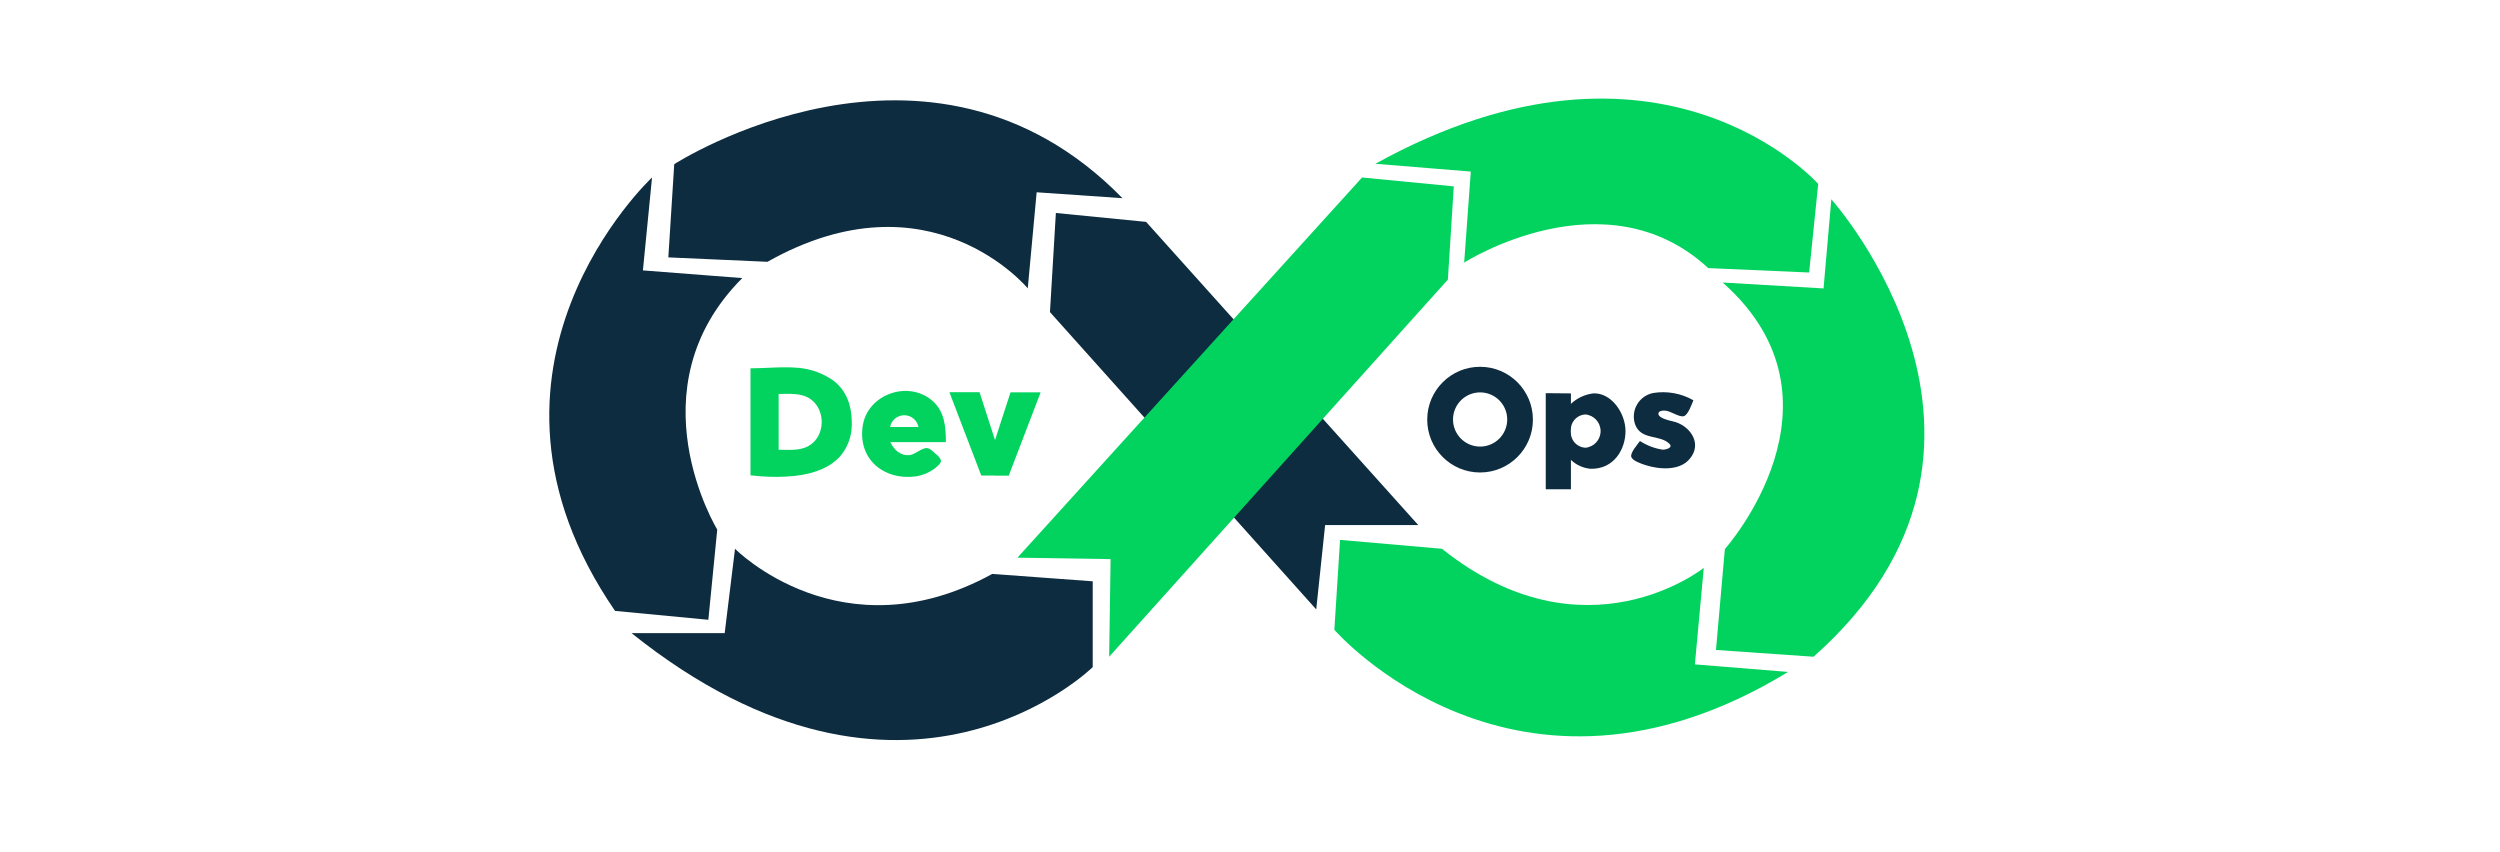
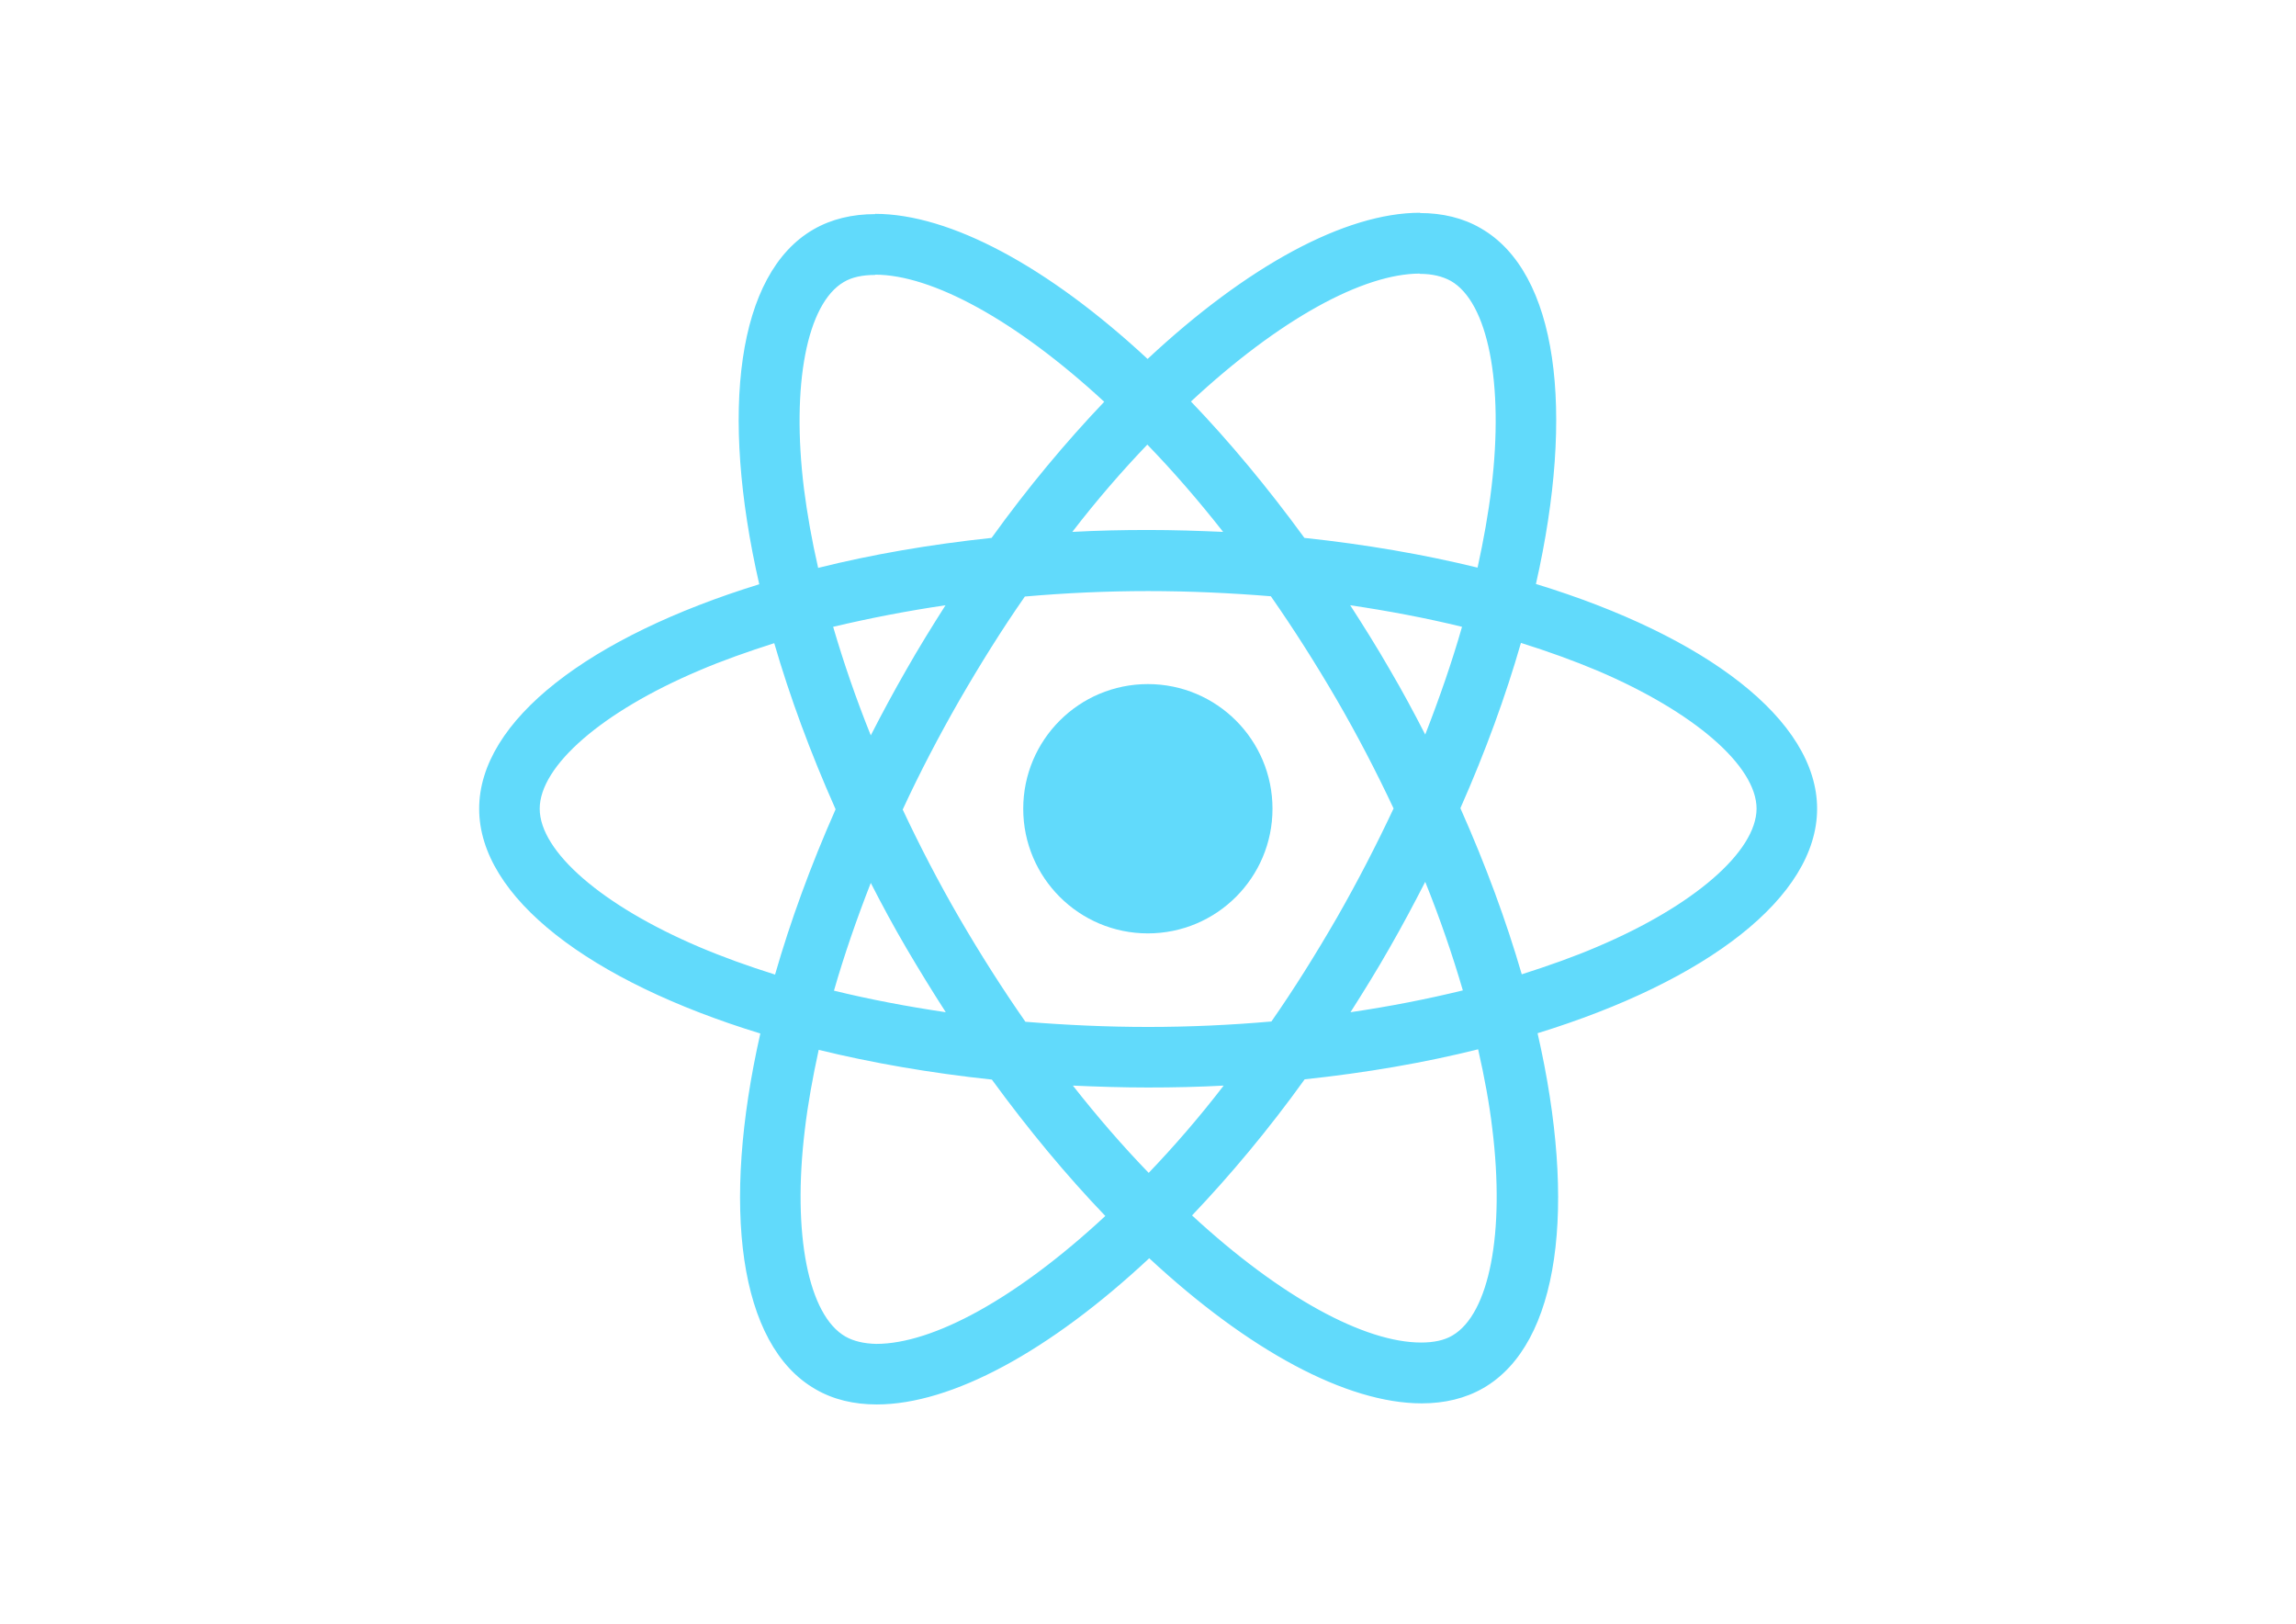
- <svg xmlns="http://www.w3.org/2000/svg" height="852" viewBox="-20.21 56.72 333.89 177.33" width="2500">
-   <g fill="#0d2c40">
-     <path d="m93.09 176.17 20.91 1.54v17.86s-39.07 38.48-96-7.08h19.4l2.15-17.55s22.14 22.47 53.54 5.23z" />
-     <path d="m22.28 93.66s-42.49 39.56-7.7 90.21l19.42 1.85 1.85-18.78s-17.85-29.25 5.21-52.34l-20.68-1.6z" />
-     <path d="m26.9 90.89s53-34.17 93.29 7.08l-17.86-1.23-1.85 20s-20.32-24.62-54.18-5.53l-20.63-.92z" />
-     <path d="m105.1 121.68 1.23-20.63 18.78 1.85 56.65 63.11h-19.39l-1.85 17.55z" />
+ <svg xmlns="http://www.w3.org/2000/svg" viewBox="0 0 841.9 595.3">
+   <g fill="#61DAFB">
+     <path d="M666.3 296.5c0-32.5-40.7-63.3-103.1-82.4 14.4-63.6 8-114.2-20.2-130.4-6.5-3.8-14.1-5.6-22.4-5.6v22.3c4.6 0 8.3.9 11.4 2.6 13.6 7.8 19.5 37.5 14.9 75.7-1.1 9.4-2.9 19.3-5.1 29.4-19.6-4.8-41-8.5-63.5-10.9-13.5-18.5-27.5-35.3-41.6-50 32.6-30.3 63.2-46.9 84-46.9V78c-27.5 0-63.5 19.6-99.9 53.6-36.4-33.8-72.4-53.2-99.9-53.2v22.3c20.7 0 51.4 16.5 84 46.6-14 14.7-28 31.4-41.3 49.9-22.6 2.4-44 6.1-63.6 11-2.3-10-4-19.7-5.2-29-4.7-38.2 1.1-67.9 14.6-75.8 3-1.8 6.9-2.6 11.5-2.6V78.5c-8.4 0-16 1.8-22.6 5.6-28.1 16.2-34.4 66.7-19.9 130.1-62.2 19.2-102.7 49.9-102.7 82.3 0 32.5 40.7 63.3 103.1 82.4-14.4 63.6-8 114.2 20.2 130.4 6.5 3.8 14.1 5.6 22.5 5.6 27.5 0 63.5-19.6 99.9-53.6 36.4 33.8 72.4 53.2 99.9 53.2 8.4 0 16-1.8 22.6-5.6 28.1-16.2 34.4-66.7 19.9-130.1 62-19.1 102.5-49.9 102.5-82.3zm-130.2-66.7c-3.7 12.9-8.3 26.2-13.5 39.5-4.1-8-8.4-16-13.1-24-4.6-8-9.5-15.8-14.4-23.4 14.2 2.1 27.9 4.7 41 7.9zm-45.8 106.5c-7.8 13.5-15.8 26.3-24.1 38.2-14.9 1.3-30 2-45.2 2-15.1 0-30.2-.7-45-1.9-8.3-11.9-16.4-24.6-24.2-38-7.6-13.1-14.5-26.4-20.8-39.8 6.2-13.4 13.2-26.8 20.7-39.9 7.8-13.5 15.8-26.3 24.1-38.2 14.9-1.3 30-2 45.2-2 15.1 0 30.2.7 45 1.9 8.3 11.9 16.4 24.6 24.2 38 7.6 13.1 14.5 26.4 20.8 39.8-6.3 13.4-13.2 26.8-20.7 39.9zm32.3-13c5.4 13.4 10 26.8 13.8 39.8-13.1 3.2-26.9 5.9-41.2 8 4.9-7.7 9.8-15.6 14.4-23.7 4.6-8 8.9-16.1 13-24.1zM421.2 430c-9.3-9.6-18.6-20.3-27.8-32 9 .4 18.2.7 27.5.7 9.4 0 18.7-.2 27.8-.7-9 11.7-18.3 22.4-27.5 32zm-74.4-58.9c-14.2-2.1-27.9-4.7-41-7.9 3.7-12.9 8.3-26.2 13.5-39.5 4.1 8 8.4 16 13.1 24 4.7 8 9.5 15.8 14.4 23.4zM420.7 163c9.3 9.6 18.6 20.3 27.8 32-9-.4-18.2-.7-27.5-.7-9.4 0-18.7.2-27.8.7 9-11.7 18.3-22.4 27.5-32zm-74 58.9c-4.9 7.7-9.8 15.6-14.4 23.7-4.6 8-8.9 16-13 24-5.4-13.4-10-26.8-13.8-39.8 13.1-3.1 26.9-5.8 41.2-7.9zm-90.5 125.2c-35.4-15.1-58.3-34.9-58.3-50.6 0-15.7 22.9-35.6 58.3-50.6 8.6-3.7 18-7 27.7-10.1 5.7 19.6 13.2 40 22.5 60.9-9.2 20.8-16.6 41.1-22.2 60.6-9.9-3.1-19.3-6.5-28-10.2zM310 490c-13.6-7.8-19.5-37.5-14.9-75.7 1.1-9.4 2.9-19.3 5.1-29.4 19.6 4.8 41 8.5 63.5 10.9 13.5 18.5 27.5 35.3 41.6 50-32.6 30.3-63.2 46.9-84 46.9-4.5-.1-8.3-1-11.3-2.7zm237.2-76.2c4.7 38.2-1.1 67.9-14.6 75.8-3 1.8-6.9 2.6-11.5 2.6-20.7 0-51.4-16.5-84-46.6 14-14.7 28-31.4 41.3-49.9 22.6-2.4 44-6.1 63.6-11 2.3 10.1 4.1 19.8 5.2 29.1zm38.5-66.7c-8.6 3.7-18 7-27.7 10.1-5.7-19.6-13.2-40-22.5-60.9 9.2-20.8 16.6-41.1 22.2-60.6 9.9 3.1 19.3 6.5 28.1 10.2 35.4 15.1 58.3 34.9 58.3 50.6-.1 15.7-23 35.6-58.4 50.6zM320.8 78.4z" />
+     <circle cx="420.9" cy="296.5" r="45.7" />
+     <path d="M520.5 78.1z" />
  </g>
-   <g fill="#02d35f">
-     <path d="m98.33 172.79 71.73-79.13 19.09 1.85-1.23 19.4-70.5 78.5.3-20.32z" />
-     <path d="m172.83 90.81 19.86 1.62-1.38 18.94s29.32-18.71 50.8 1.15l21 .92 1.89-18.44s-32.82-37-92.17-4.19z" />
-     <path d="m245.11 115.52 21 1.23 1.62-18.55s45.95 51.19-3.7 95.21l-20.31-1.41 1.85-21s27.48-30.77-.46-55.48z" />
-     <path d="m186.69 170.94-21.21-1.85-1.19 18.71s37.64 43.41 94.44 8.77l-19.4-1.57 1.85-20.09s-24.71 19.81-54.49-3.97z" />
-   </g>
-   <path d="m213.53 138.6v7a3.77 3.77 0 0 0 -.09.83 3.86 3.86 0 0 0 .09.84v11.28h-5.24v-20z" fill="#0d2c40" />
-   <path d="m218.14 138.6a8.32 8.32 0 0 0 -4.61 2.17 8 8 0 0 0 -3.07 5.67 8.53 8.53 0 0 0 3.07 6 6.79 6.79 0 0 0 4.09 1.85c4.87.12 7.27-4.07 7.27-7.84s-2.98-8.07-6.75-7.85zm-1.59 11.31a3.19 3.19 0 0 1 -3-2.63 3.86 3.86 0 0 1 -.09-.84 3.77 3.77 0 0 1 .09-.83 3.19 3.19 0 0 1 3-2.63 3.48 3.48 0 0 1 0 6.93zm18.76-5.34c-.76-.24-3.57-.68-3.57-1.74 0-.6.86-.67 1.28-.65 1.2 0 3 1.43 4 1.16.89-.23 1.67-2.53 2-3.31a12.77 12.77 0 0 0 -8.34-1.52 5 5 0 0 0 -3.77 6.6c1.27 3.29 5.17 2 7.14 4 .81.84-.86 1.22-1.41 1.2a11.85 11.85 0 0 1 -4.74-1.8c-.49.7-2 2.37-1.82 3.24s2.17 1.52 3 1.78c2.78.9 7.07 1.24 9.16-1.29 2.61-3.04.33-6.61-2.93-7.67zm-40.69-11.51a11 11 0 1 0 11 11 11 11 0 0 0 -11-11zm0 16.61a5.64 5.64 0 1 1 5.65-5.64 5.64 5.64 0 0 1 -5.66 5.64z" fill="#0d2c40" />
-   <path d="m90.44 138.35h-6.27l6.63 17.34h2.86v-7.39zm6.45.03h6.27l-6.64 17.34h-2.86v-7.39zm-36.89-2.47a15.09 15.09 0 0 0 -7.1-2.62c-3.38-.32-7 .09-10.13.09v22.29h.15c.6.07 1.2.13 1.81.17a39.73 39.73 0 0 0 7.22-.06c4.59-.51 7.54-2 9.35-3.94a10.11 10.11 0 0 0 2.55-6.54v-.53-.28c-.04-3.17-.95-6.36-3.85-8.58zm-5.1 13.62c-1.89 1.06-4.19.8-6.27.8v-11.61c2.21 0 4.7-.29 6.64 1.07 3.22 2.27 3.1 7.78-.4 9.74zm26.52 1.74c-.51-.43-1.16-1.16-1.85-1.28-1.1-.15-2.47 1.33-3.69 1.45-1.9.19-3.27-1.12-4-2.7h11.56c0-3.2-.27-6.57-3-8.77-5.07-4.14-13.39-1.08-14.32 5.45-1 6.88 4.41 11.32 11 10.46a8.64 8.64 0 0 0 4.42-2c.45-.4 1.11-.95.78-1.6a3.72 3.72 0 0 0 -.9-1.01zm-3.69-5.67h-5.9a3 3 0 0 1 5.9 0z" fill="#02d35f" />
</svg>
